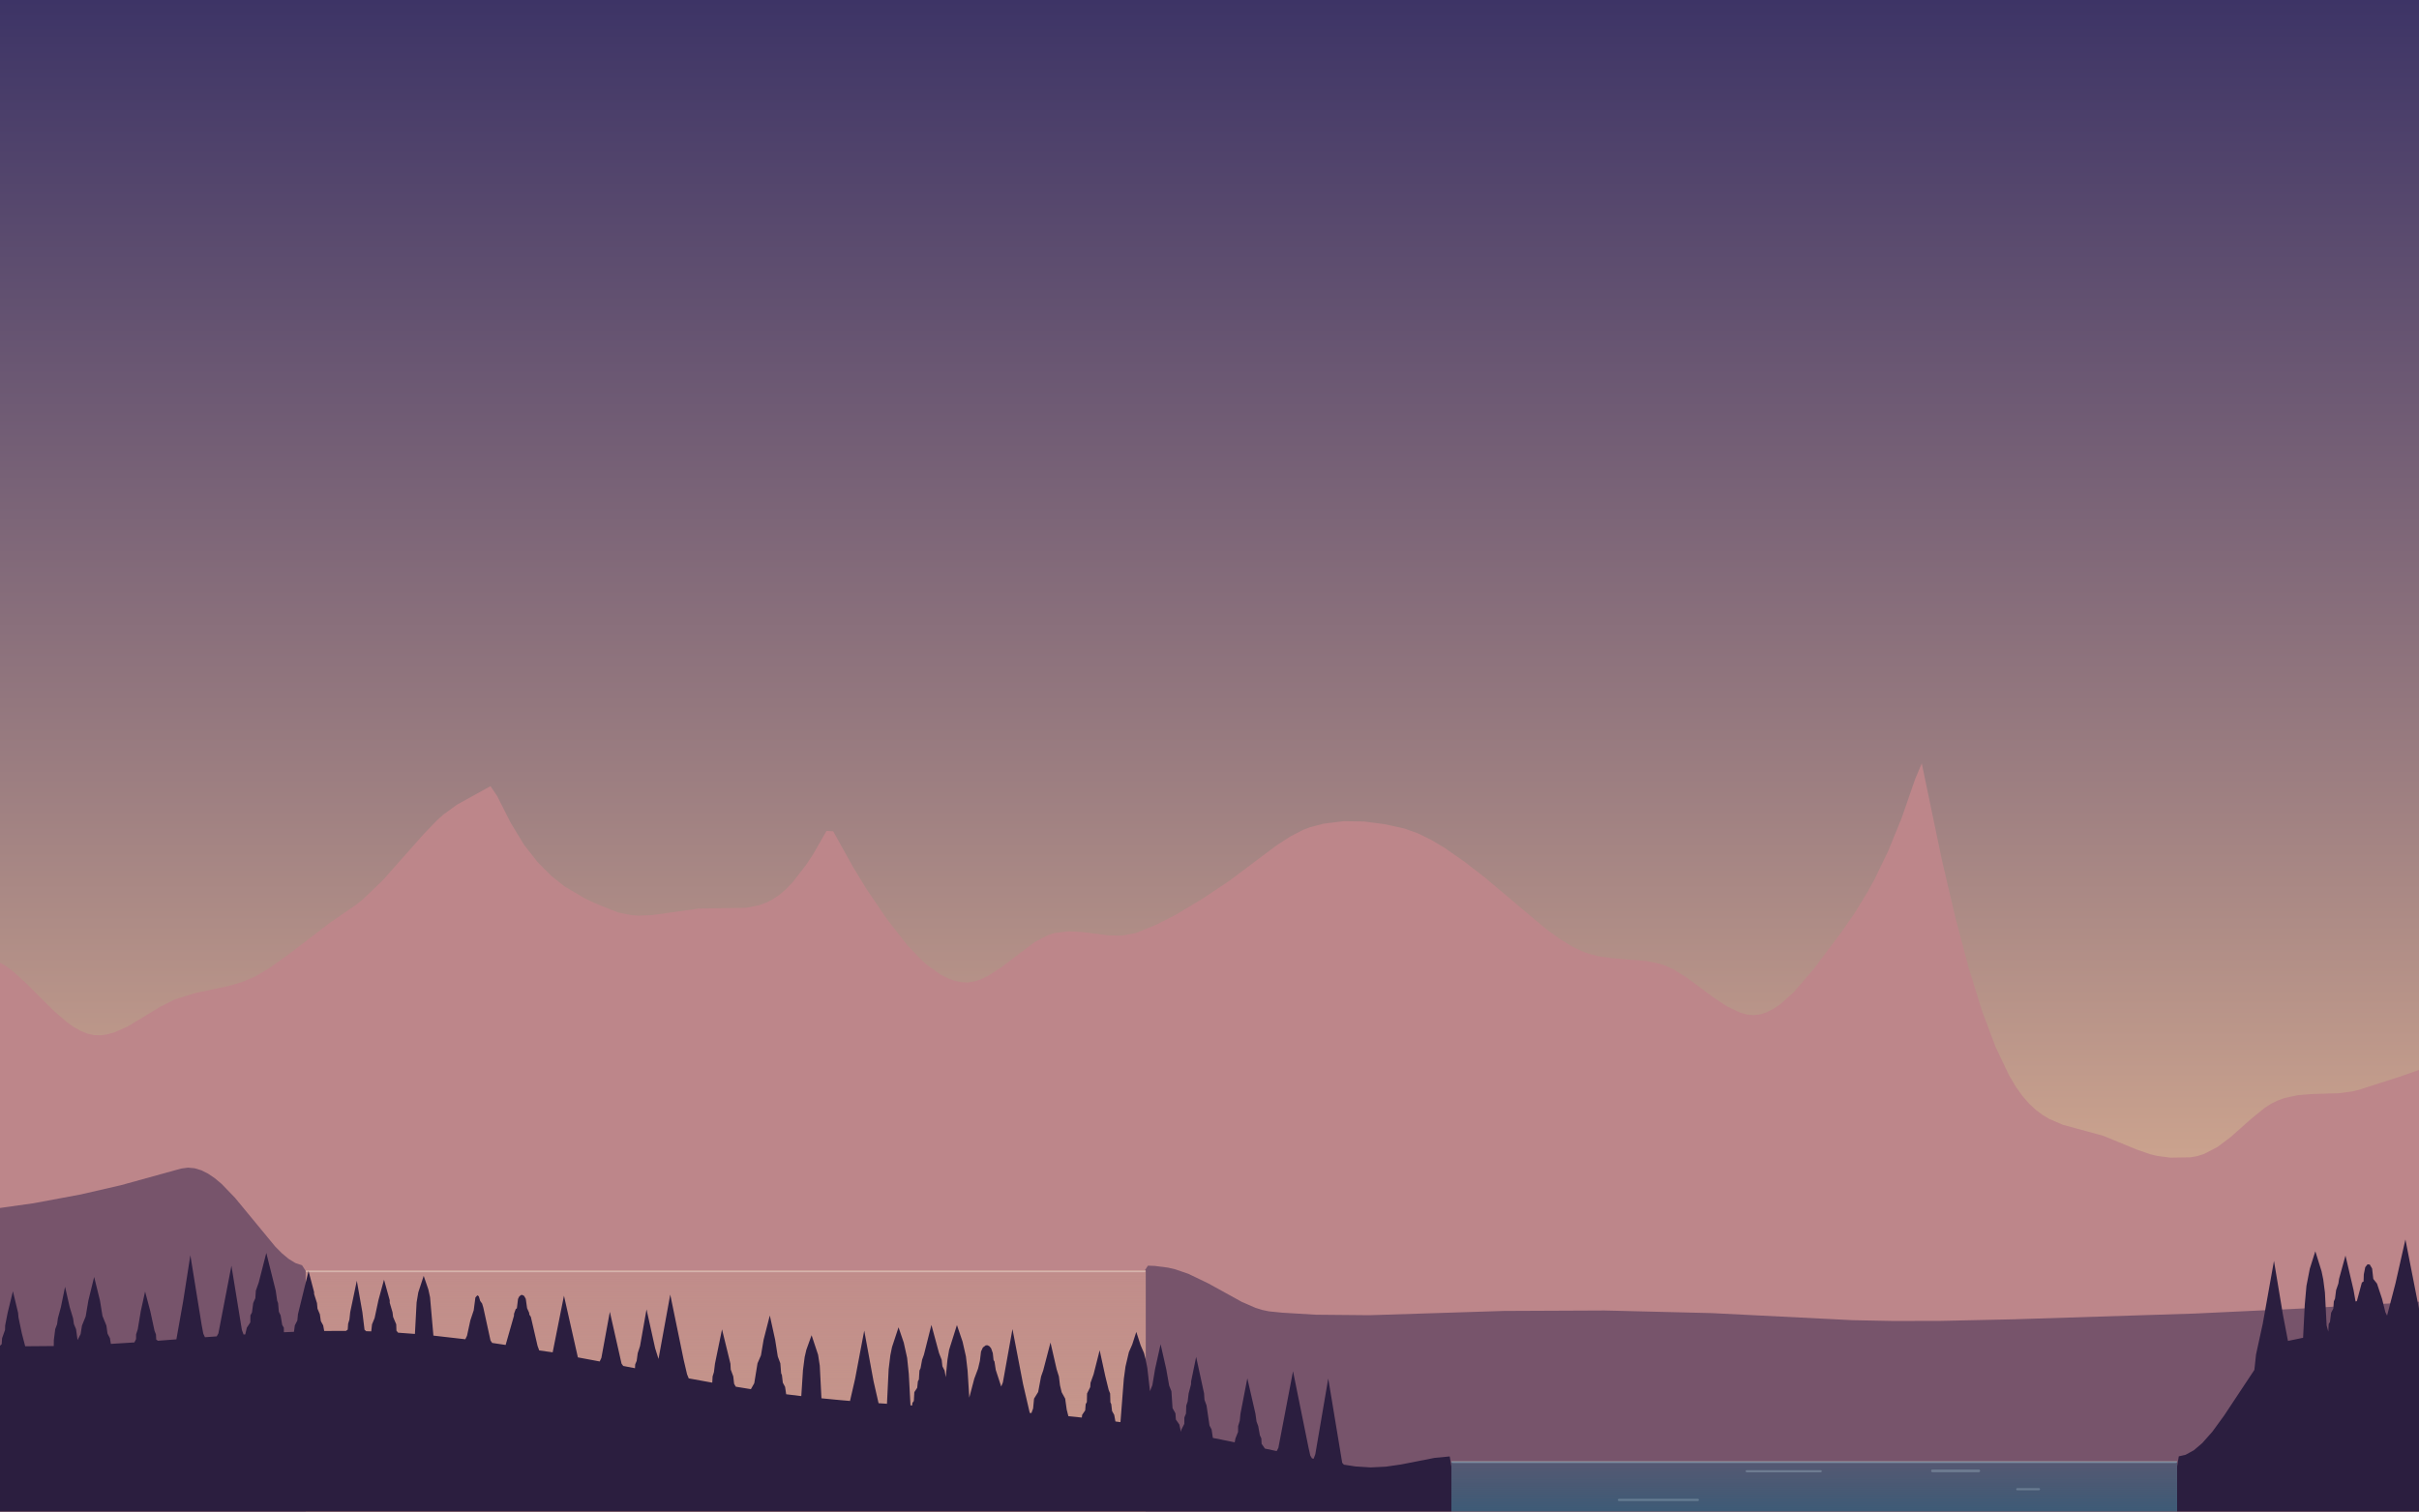
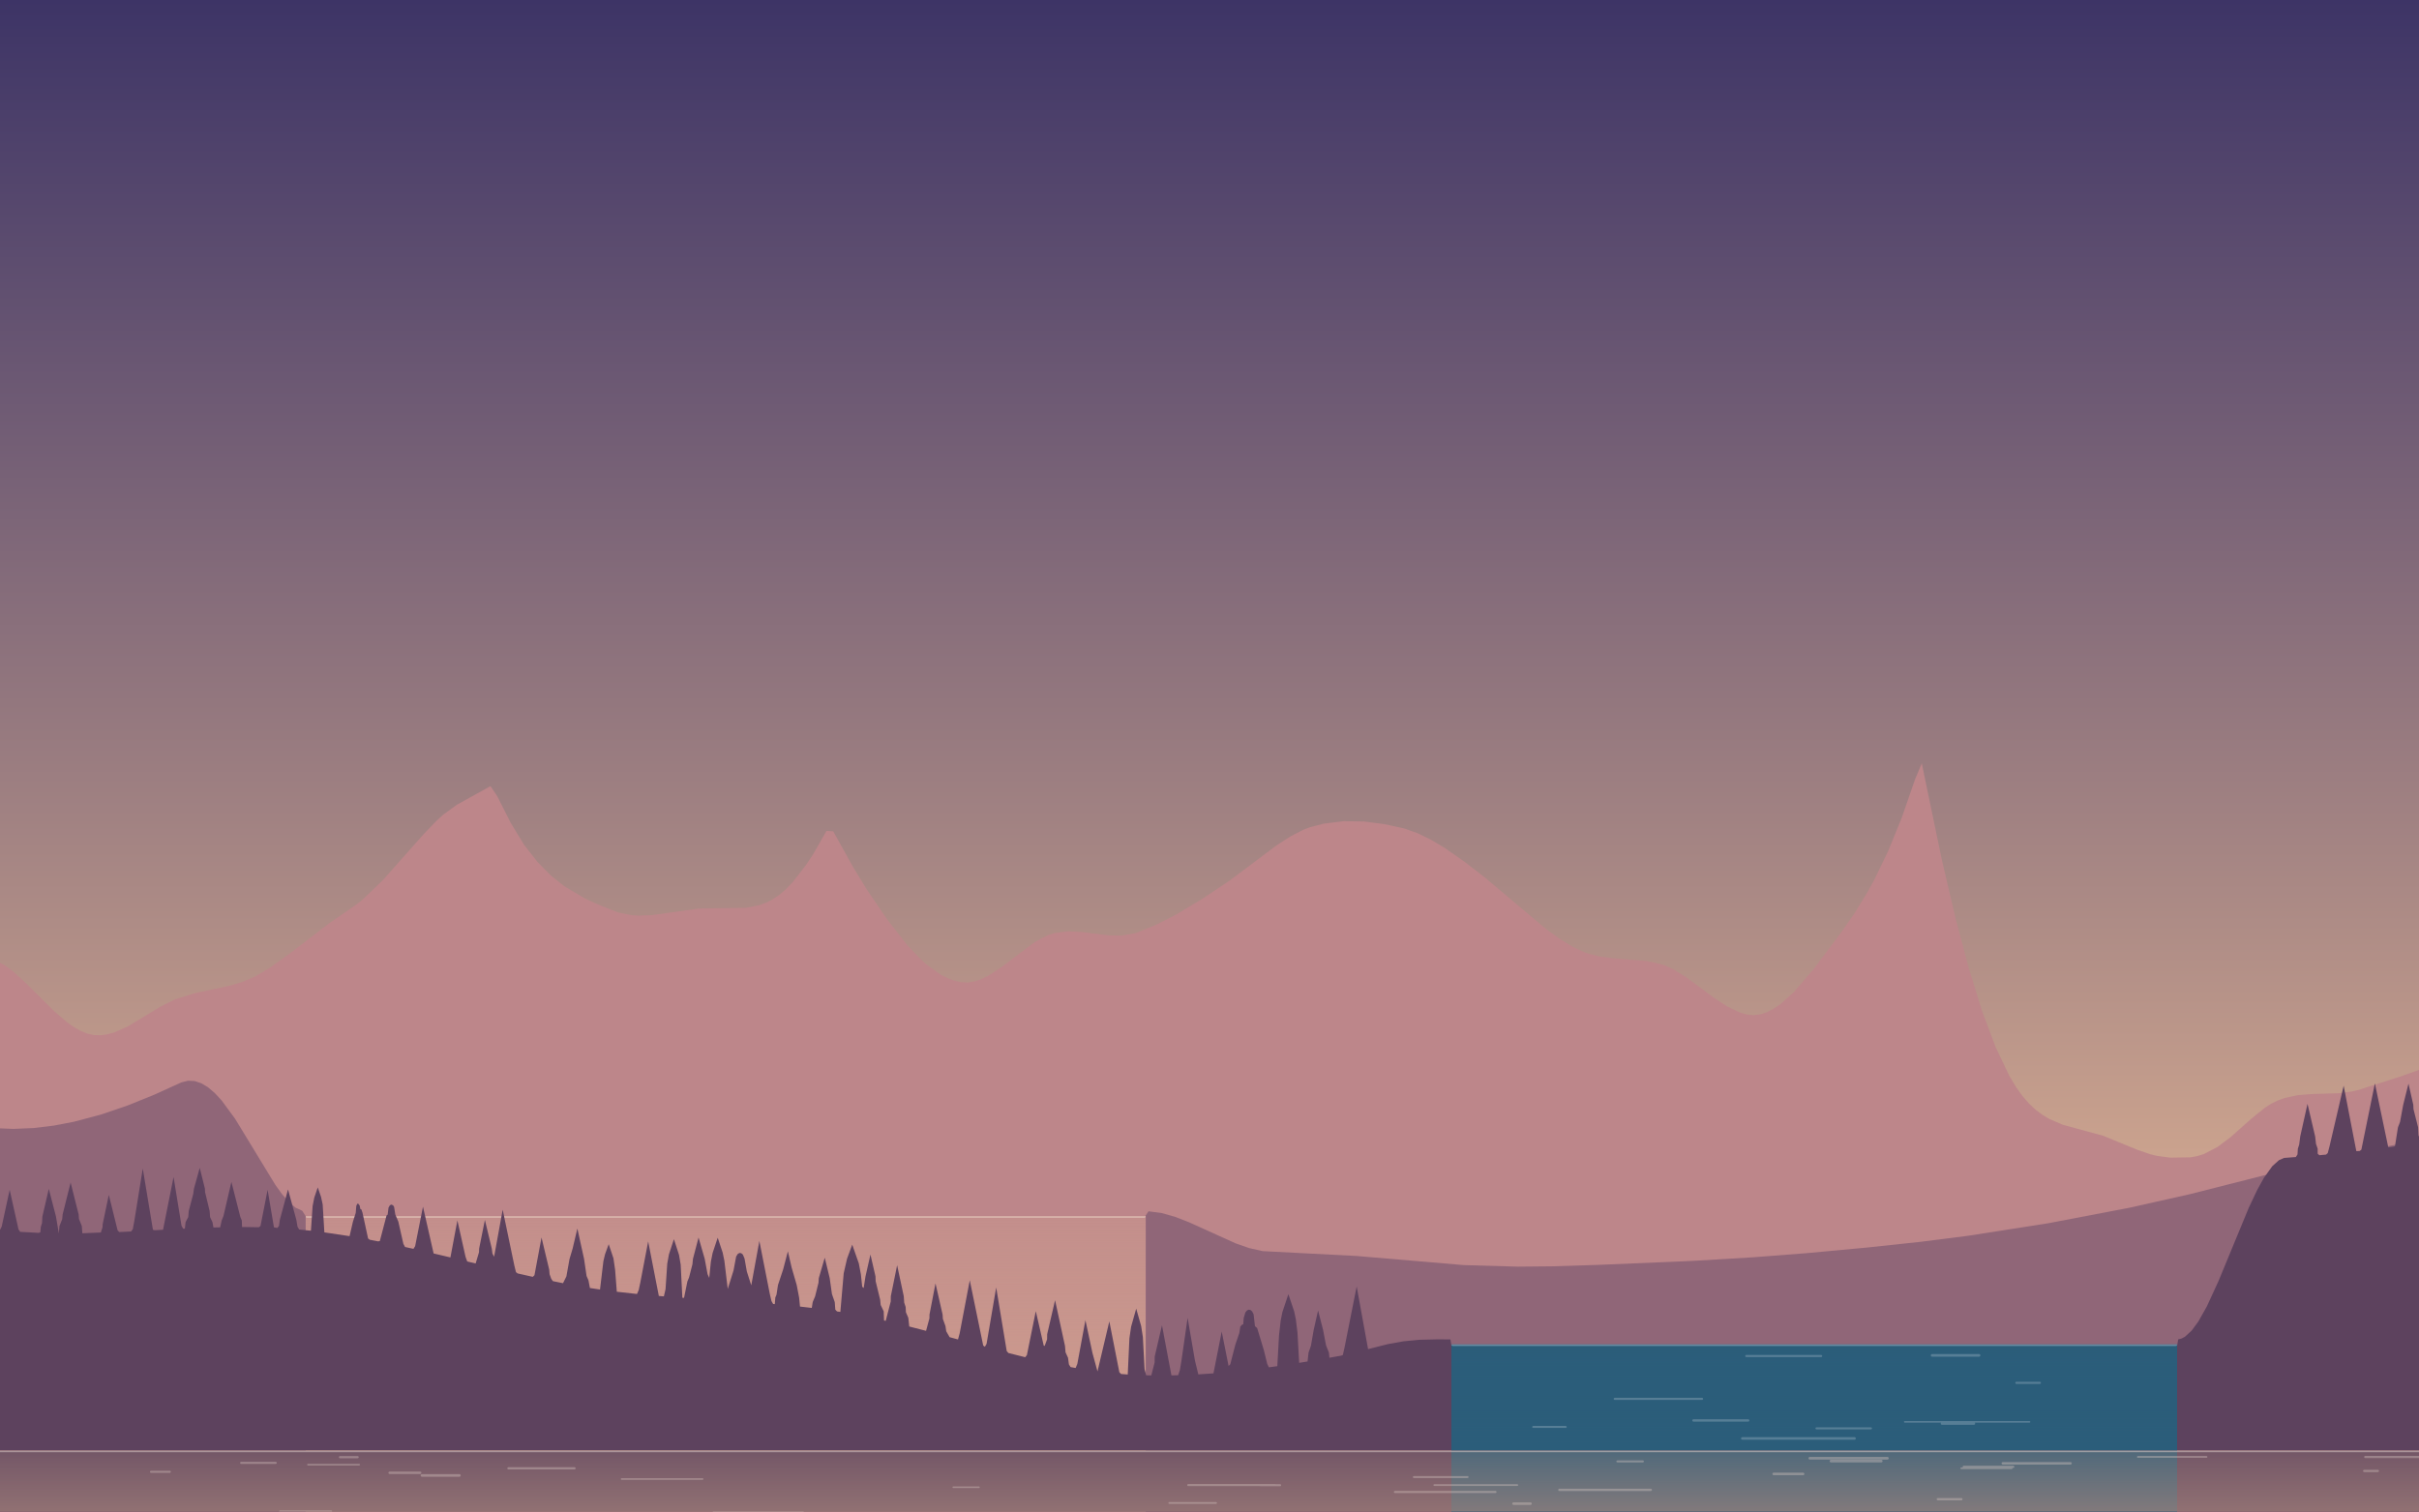
<svg xmlns="http://www.w3.org/2000/svg" width="1440" height="900" viewBox="0 0 1440 900">
  <defs>
    <linearGradient id="ridgescape-1y9b7eokhno" gradientUnits="userSpaceOnUse" x1="0" y1="0" x2="0" y2="900">
      <stop offset="0" stop-color="#3d3466" />
      <stop offset="1" stop-color="#f6c49a" />
    </linearGradient>
-     <clipPath id="ridgescape-clip-yhk9a4tpog">
-       <path d="M182 756.6H682V900H182Z" />
+     <clipPath id="ridgescape-clip-d9mr0f7y16">
+       <path d="M182 724.2H682V900H182Z" />
    </clipPath>
-     <linearGradient id="ridgescape-2ai11am4w2d" gradientUnits="userSpaceOnUse" x1="0" y1="756.6" x2="0" y2="842.64">
-       <stop offset="0" stop-color="#c89b8b" stop-opacity="0.3" />
-       <stop offset="1" stop-color="#c89b8b" stop-opacity="0.73" />
+     <linearGradient id="ridgescape-sjjcdlg2te" gradientUnits="userSpaceOnUse" x1="0" y1="724.2" x2="0" y2="829.68">
+       <stop offset="0" stop-color="#d1a28f" stop-opacity="0.3" />
+       <stop offset="1" stop-color="#d1a28f" stop-opacity="0.73" />
    </linearGradient>
-     <clipPath id="ridgescape-clip-1etkhwdfd5i">
-       <path d="M864 870.19H1296V900H864Z" />
+     <linearGradient id="ridgescape-rh7mbd33tp" gradientUnits="userSpaceOnUse" x1="0" y1="800.53" x2="0" y2="860.21">
+       <stop offset="0" stop-color="#2b5d7a" stop-opacity="0.6" />
+       <stop offset="1" stop-color="#2b5d7a" />
+     </linearGradient>
+     <clipPath id="ridgescape-clip-27r1k8cqo0h">
+       <path d="M864 800.53H1296V900H864Z" />
    </clipPath>
-     <linearGradient id="ridgescape-mxncah3o45" gradientUnits="userSpaceOnUse" x1="0" y1="870.19" x2="0" y2="910.19">
-       <stop offset="0" stop-color="#2b5d7a" stop-opacity="0.45" />
-       <stop offset="1" stop-color="#2b5d7a" stop-opacity="0.86" />
+     <clipPath id="ridgescape-clip-1p4y644j1he">
+       <path d="M-1 863.8H1441V900H-1Z" />
+     </clipPath>
+     <linearGradient id="ridgescape-1260jbx11zp" gradientUnits="userSpaceOnUse" x1="0" y1="863.8" x2="0" y2="903.8">
+       <stop offset="0" stop-color="#a8867c" stop-opacity="0.3" />
+       <stop offset="1" stop-color="#a8867c" stop-opacity="0.73" />
    </linearGradient>
  </defs>
  <path d="M0 0H1440V900H0Z" fill="url(#ridgescape-1y9b7eokhno)" />
  <path d="M-4 570.86L4 575.52L8 578.6L16 585.91L32 601.85L40 608.73L44 611.55L48 613.81L52 615.44L56 616.3L60 616.41L64 615.85L68 614.73L76 611.19L96 599.11L104 595.11L116 591.35L136 587.09L144 584.77L152 581.39L160 576.62L172 568.13L196 549.74L212 538.7L216 535.54L228 523.99L252 496.89L260 488.57L264 484.96L272 479.16L292 468.08L296 474.08L304 489.91L312 503.06L320 513.29L328 521.37L336 527.73L348 534.86L356 538.57L368 543.33L376 544.93L380 545.19L388 544.91L416 540.98L444 540.54L452 538.97L456 537.51L460 535.48L464 532.79L468 529.34L472 525.12L480 514.8L484 508.72L492 494.76L496 494.99L508 516.58L516 529.62L528 547.31L540 562.66L548 571.08L552 574.65L560 580.33L564 582.38L568 583.88L572 584.78L576 585L580 584.39L584 583.07L588 581.15L596 575.97L616 560.91L624 556.72L628 555.5L636 554.53L644 554.94L660 556.96L668 557.08L676 555.61L688 550.76L700 544.65L716 535.02L732 524.32L760 503.31L768 498.12L776 494.02L780 492.5L788 490.43L800 488.95L812 489.15L824 490.7L836 493.31L844 496.17L852 500.09L860 504.87L872 513.26L884 522.55L920 552.88L928 558.71L936 563.69L944 567.37L952 569.49L960 570.56L980 572.2L988 573.86L992 575.21L996 577.07L1004 582.01L1020 593.88L1028 599.18L1036 602.99L1040 604.08L1044 604.45L1048 603.94L1052 602.6L1056 600.53L1060 597.78L1068 590.57L1080 576.54L1096 555.25L1104 543.76L1112 530.68L1116 523.34L1124 506.75L1132 487.15L1140 464.06L1144 454.5L1156 512.12L1164 546.31L1172 576.47L1180 602.25L1188 623.52L1196 640.32L1200 647.08L1204 652.67L1208 657.24L1212 660.94L1216 663.91L1220 666.29L1228 669.73L1252 676.27L1272 684.49L1280 687.26L1284 688.24L1292 689.29L1304 689.1L1308 688.38L1312 687.12L1320 682.96L1328 676.94L1340 666.27L1348 659.75L1352 657.15L1356 655.21L1360 653.77L1368 652.07L1376 651.43L1392 650.94L1400 649.92L1404 648.96L1428 641.27L1444 635.66L1444 900L-4 900Z" fill="#bd868a" />
-   <path d="M-4 719.82L19.98 716.44L47.96 711.23L71.93 705.72L107.9 695.78L111.9 695.25L115.89 695.62L119.89 696.83L123.88 698.83L127.88 701.55L131.88 704.9L139.87 713.16L163.85 742.24L167.84 746.26L171.84 749.59L175.84 752.04L179.83 753.4L183.83 759.6L679.37 759.6L683.36 753.61L687.36 753.76L695.35 754.79L699.35 755.72L707.34 758.43L719.33 764.2L739.31 775.22L747.3 778.69L751.3 779.96L755.3 780.8L763.29 781.61L783.27 782.81L815.24 783.11L895.17 780.57L955.11 780.3L1019.05 781.86L1102.97 786.08L1126.95 786.55L1154.93 786.5L1198.88 785.55L1306.78 782.11L1370.72 779.1L1446.65 774.69L1446.65 900L-4 900Z" fill="#77546b" />
-   <path d="M182 756.6H682V900H182Z" fill="#c89b8b" />
-   <g clip-path="url(#ridgescape-clip-yhk9a4tpog)">
-     <path d="M0 0H1440V900H0Z" fill="url(#ridgescape-1y9b7eokhno)" transform="matrix(1 0 0 -1 0 1513.2)" />
+   <path d="M-4 671.69L8 672.18L19.99 671.66L31.99 670.22L43.98 667.92L59.97 663.68L75.97 658.23L91.96 651.76L107.95 644.49L111.95 643.49L115.95 643.7L119.95 645.06L123.95 647.49L127.94 650.92L131.94 655.25L139.94 666.14L163.93 705.54L167.93 711.07L171.92 715.68L175.92 719.07L179.92 720.94L183.92 727.2L679.7 727.2L683.7 721.24L691.69 722.32L699.69 724.61L707.69 727.72L735.68 740.38L743.67 743.16L751.67 744.95L807.64 747.85L871.62 753.29L903.6 754.2L923.59 754.01L951.58 753.14L1007.56 750.77L1043.54 748.63L1075.53 746.16L1111.51 742.81L1143.5 739.39L1171.48 735.83L1219.46 728.32L1267.44 719.16L1303.43 711.09L1375.39 692.81L1403.38 686.15L1427.37 681.31L1447.36 678.93L1447.36 900L-4 900Z" fill="#906678" />
+   <path d="M182 724.2H682V900H182Z" fill="#d1a28f" />
+   <g clip-path="url(#ridgescape-clip-d9mr0f7y16)">
+     <path d="M0 0H1440V900H0Z" fill="url(#ridgescape-1y9b7eokhno)" transform="matrix(1 0 0 -1 0 1448.4)" />
  </g>
-   <g clip-path="url(#ridgescape-clip-yhk9a4tpog)">
-     <path d="M-4 570.86L4 575.52L8 578.6L16 585.91L32 601.85L40 608.73L44 611.55L48 613.81L52 615.44L56 616.3L60 616.41L64 615.85L68 614.73L76 611.19L96 599.11L104 595.11L116 591.35L136 587.09L144 584.77L152 581.39L160 576.62L172 568.13L196 549.74L212 538.7L216 535.54L228 523.99L252 496.89L260 488.57L264 484.96L272 479.16L292 468.08L296 474.08L304 489.91L312 503.06L320 513.29L328 521.37L336 527.73L348 534.86L356 538.57L368 543.33L376 544.93L380 545.19L388 544.91L416 540.98L444 540.54L452 538.97L456 537.51L460 535.48L464 532.79L468 529.34L472 525.12L480 514.8L484 508.72L492 494.76L496 494.99L508 516.58L516 529.62L528 547.31L540 562.66L548 571.08L552 574.65L560 580.33L564 582.38L568 583.88L572 584.78L576 585L580 584.39L584 583.07L588 581.15L596 575.97L616 560.91L624 556.72L628 555.5L636 554.53L644 554.94L660 556.96L668 557.08L676 555.61L688 550.76L700 544.65L716 535.02L732 524.32L760 503.31L768 498.12L776 494.02L780 492.5L788 490.43L800 488.95L812 489.15L824 490.7L836 493.31L844 496.17L852 500.09L860 504.87L872 513.26L884 522.55L920 552.88L928 558.71L936 563.69L944 567.37L952 569.49L960 570.56L980 572.2L988 573.86L992 575.21L996 577.07L1004 582.01L1020 593.88L1028 599.18L1036 602.99L1040 604.08L1044 604.45L1048 603.94L1052 602.6L1056 600.53L1060 597.78L1068 590.57L1080 576.54L1096 555.25L1104 543.76L1112 530.68L1116 523.34L1124 506.75L1132 487.15L1140 464.06L1144 454.5L1156 512.12L1164 546.31L1172 576.47L1180 602.25L1188 623.52L1196 640.32L1200 647.08L1204 652.67L1208 657.24L1212 660.94L1216 663.91L1220 666.29L1228 669.73L1252 676.27L1272 684.49L1280 687.26L1284 688.24L1292 689.29L1304 689.1L1308 688.38L1312 687.12L1320 682.96L1328 676.94L1340 666.27L1348 659.75L1352 657.15L1356 655.21L1360 653.77L1368 652.07L1376 651.43L1392 650.94L1400 649.92L1404 648.96L1428 641.27L1444 635.66L1444 900L-4 900Z" fill="#bd868a" transform="matrix(1 0 0 -1 0 1513.2)" />
+   <g clip-path="url(#ridgescape-clip-d9mr0f7y16)">
+     <path d="M-4 570.86L4 575.52L8 578.6L16 585.91L32 601.85L40 608.73L44 611.55L48 613.81L52 615.44L56 616.3L60 616.41L64 615.85L68 614.73L76 611.19L96 599.11L104 595.11L116 591.35L136 587.09L144 584.77L152 581.39L160 576.62L172 568.13L196 549.74L212 538.7L216 535.54L228 523.99L252 496.89L260 488.57L264 484.96L272 479.16L292 468.08L296 474.08L304 489.91L312 503.06L320 513.29L328 521.37L336 527.73L348 534.86L356 538.57L368 543.33L376 544.93L380 545.19L388 544.91L416 540.98L444 540.54L452 538.97L456 537.51L460 535.48L464 532.79L468 529.34L472 525.12L480 514.8L484 508.72L492 494.76L496 494.99L508 516.58L516 529.62L528 547.31L540 562.66L548 571.08L552 574.65L560 580.33L564 582.38L568 583.88L572 584.78L576 585L580 584.39L584 583.07L588 581.15L596 575.97L616 560.91L624 556.72L628 555.5L636 554.53L644 554.94L660 556.96L668 557.08L676 555.61L688 550.76L700 544.65L716 535.02L732 524.32L760 503.31L768 498.12L776 494.02L780 492.5L788 490.43L800 488.95L812 489.15L824 490.7L836 493.31L844 496.17L852 500.09L860 504.87L872 513.26L884 522.55L920 552.88L928 558.71L936 563.69L944 567.37L952 569.49L960 570.56L980 572.2L988 573.86L992 575.21L996 577.07L1004 582.01L1020 593.88L1028 599.18L1036 602.99L1040 604.08L1044 604.45L1048 603.94L1052 602.6L1056 600.53L1060 597.78L1068 590.57L1080 576.54L1096 555.25L1104 543.76L1112 530.68L1116 523.34L1124 506.75L1132 487.15L1140 464.06L1144 454.5L1156 512.12L1164 546.31L1172 576.47L1180 602.25L1188 623.52L1196 640.32L1200 647.08L1204 652.67L1208 657.24L1212 660.94L1216 663.91L1220 666.29L1228 669.73L1252 676.27L1272 684.49L1280 687.26L1284 688.24L1292 689.29L1304 689.1L1308 688.38L1312 687.12L1320 682.96L1328 676.94L1340 666.27L1348 659.75L1352 657.15L1356 655.21L1360 653.77L1368 652.07L1376 651.43L1392 650.94L1400 649.92L1404 648.96L1428 641.27L1444 635.66L1444 900L-4 900Z" fill="#bd868a" transform="matrix(1 0 0 -1 0 1448.4)" />
  </g>
-   <path d="M182 756.6H682V900H182Z" fill="url(#ridgescape-2ai11am4w2d)" />
-   <g clip-path="url(#ridgescape-clip-yhk9a4tpog)">
-     <path d="M182.75 756H681.25A0.75 0.75 0 0 1 681.25 757.5H182.75A0.75 0.75 0 0 1 182.75 756Z" fill="#e7d1ca" opacity="0.55" />
+   <path d="M182 724.2H682V900H182Z" fill="url(#ridgescape-sjjcdlg2te)" />
+   <g clip-path="url(#ridgescape-clip-d9mr0f7y16)">
+     <path d="M182.75 723.6H681.25A0.75 0.75 0 0 1 681.25 725.1H182.75A0.75 0.75 0 0 1 182.75 723.6Z" fill="#ebd5cc" opacity="0.55" />
  </g>
-   <path d="M-4 801.11L0 801.28L1 800.35L1.25 796.78L3 791.87L3.07 789.24L4.54 781.71L7.69 768.86L10.77 781.71L11 784.4L13 793.93L15 801.61L32 801.47L32.05 797.91L32.87 791.41L34 788.41L34.46 784.91L36.23 778.41L38.73 766.19L41.52 778.41L43.5 784.91L44 788.39L45.27 791.41L46.18 797.91L48 794.31L48.8 789.28L51 783.85L52.61 774.36L56.05 760.33L59.51 774.36L61 783.54L63.34 789.28L64 794.04L65.42 796.74L66 800.19L80 799.32L81 797.31L81.01 794.56L82 791.5L83.79 780.77L86.37 769.01L89.48 780.77L92 792.41L92.84 794.56L93 797.59L94 798.33L105 797.48L109 775.01L113.32 747.42L120 788.63L121 794.02L122 796.23L129 795.72L130 793.95L137.76 753.66L144 791.93L145 794.6L146 794.54L146.92 790.56L149 787.4L149.07 783.21L150 781.47L150.73 775.86L152 772.99L152.3 768.5L154 763.69L158.53 746.03L164.14 768.5L165 774.49L165.54 775.86L166 781.05L167.04 783.21L168 788.92L168.97 790.56L169 793.25L175 793L175.51 789.18L177 786.27L177.37 782.54L183.67 756.81L186.96 769.28L187 770.54L188.7 775.91L189 779.22L190.41 782.54L191 786.64L192.39 789.18L193 792.5L206 792.44L207 791.67L207.24 788.18L208 785.75L208.48 781.27L212.41 762.59L215.71 781.27L217 791.78L218 792.64L221 792.73L221.46 788.55L223 784.82L225.27 774.19L228.6 761.96L231.99 774.19L232 775.69L233.67 781.37L234 784.11L235.87 788.55L236 792.33L237 793.52L247 794.26L248 775.49L249 769.53L252.22 759.68L255 767.82L256 772.41L258 795.26L277 797.43L278 795.36L280 786.17L282 780.19L283 772.57L284.18 771.26L285.02 771.86L285.85 774.62L287 776.19L287.72 778.61L292 798.19L293 799.62L301 800.82L305.96 783.43L306 782.24L307 779.46L307.69 779L308.37 773.45L309 772.11L310 771.17L310.82 771.01L312 771.62L313 773.39L313.76 778.92L315 781.67L315.11 782.75L316 784.08L320 801.39L321 804.1L329 805.21L335.72 771.49L344 808.22L357 810.65L358 808.51L363.03 781.09L370 811.95L371 813.33L378 814.67L378.12 812.42L379 810.31L379.63 805.7L381 801.49L384.87 779.64L390 802.77L392 809.17L398.99 770.83L407 809.75L409 818.31L410 820.73L424 823.27L424.2 819.55L425 816.97L425.61 811.99L429.81 791.54L434.82 811.99L435 815.46L436.51 819.55L437 823.92L438 825.68L447 827.15L449 823.61L450.94 811.75L453 807.01L454.56 797.72L458.26 783.28L461.43 797.72L463 807.67L464.52 811.75L465 817.67L465.47 818.77L466 823.29L467.35 825.79L468 830.18L477 831.28L478 815.81L479 808.06L480 803.74L483.13 795.02L487 806.68L488 813.13L489 832.59L500 833.65L506 834.17L509 821.13L514.47 792.28L520 822.35L523 835.51L528 835.86L529 815.3L530 807.06L531 802.11L534.89 790.31L538 799.46L540 808.49L541 818.07L542 836.79L543 836.85L543.13 835.35L544 834.17L544.29 828.93L546 826.34L546.4 822.5L547 821.36L547.34 816.08L548 814.65L548.91 809.66L550 806.63L554.46 788.89L559 805.69L560.57 809.66L561 813.52L562.3 816.08L563 820.05L564 809.65L565 803.7L569.65 788.97L573 798.84L575 807.61L576 816.14L577 832.21L580 820.84L582.22 814.93L583.32 810.29L584 804.73L585.1 802.33L586.84 801.04L587.94 801.04L589 801.6L590 802.83L591 805.68L591.45 809.83L592 810.68L592.77 815.7L596 825.6L597 823.13L602.71 791.37L609 824.06L613 841.3L614 841.37L615 838.64L615.56 832.79L618 828.84L619.75 819.58L621 816.04L625.35 799.38L629 815.29L630.35 819.58L631 824.84L632 829L634.09 832.79L635 839.32L636 843.25L644 844.05L644.19 842.44L646 839.8L646.29 836.09L647 834.79L647.11 829.74L649 825.91L649.17 823.39L651 818.29L654.62 803.99L658 819.54L660 827.66L660.85 829.74L661 834.92L661.53 836.09L662 840.2L663.27 842.44L664 846.38L667 846.78L669 821.01L670 813.65L672 805.13L674 800.56L676.42 793.06L679 801L681 805.63L682 809.38L683 814.62L684.56 828.35L686 824.75L687.6 815.15L690.89 800.42L694.24 815.15L696 825.08L697.33 828.35L698 838.45L699.73 841.55L700 845.27L702.03 848.14L703 852.54L703.32 851.11L705 847.83L705.05 843.98L706 841.68L706.18 836.86L707 834.47L707.57 829.73L709 824.29L709.04 822.6L712.06 807.94L716.78 829.73L717 833.42L718.24 836.86L720 848.8L721.24 851.11L722 856.17L735 858.8L735.46 856.45L737 852.61L737.04 849.12L738 846.03L738.43 841.79L742.52 820.68L747.35 841.79L748 846.42L749 849.13L750 854.64L750.86 856.45L751 859.65L753 862.54L760 864.01L761 862.09L769.72 816.47L779 862.2L780 866.66L781 868.36L782 868.56L783 865.82L790.69 820.81L799 870.99L800 872.11L807 873.18L816 873.74L825 873.29L834 871.99L854 868.06L863 867.2L864 873.19L1296 873.19L1297 867.15L1301 866.24L1306 863.51L1311 859.24L1317 852.46L1324 842.84L1342 815.68L1343 806.45L1347 788.1L1353.67 750.78L1359 782.79L1362 798.42L1371 796.55L1372 776.88L1373 765.67L1375 755.41L1378.28 745.04L1382 756.98L1383 761.83L1384 769.57L1385 789.16L1386 792.86L1386.23 788.38L1387 787.13L1387.69 781.64L1389 779.17L1389.3 774.91L1390 773.27L1390.65 768.18L1392 764.27L1392.42 761.45L1396.23 747.6L1401.05 768.18L1402.23 774.91L1403 774.76L1406 763.63L1407 763.04L1407.14 758.82L1408 754.53L1409.37 752.81L1410.7 752.96L1412.09 755.32L1412.79 761.51L1415 764.3L1418 773.33L1420 781.35L1421 783.33L1426 764.14L1431.91 738.03L1440 779.28L1441 782.59L1444 782.05L1444 900L-4 900Z" fill="#2b1e3f" />
-   <path d="M864 870.19H1296V900H864Z" fill="#2b5d7a" />
-   <g clip-path="url(#ridgescape-clip-1etkhwdfd5i)">
-     <path d="M0 0H1440V900H0Z" fill="url(#ridgescape-1y9b7eokhno)" transform="matrix(1 0 0 -1 0 1740.38)" />
+   <path d="M-4 731.84L0 732.34L1 730.37L5.76 708.45L11.01 732L12.01 733.47L23.01 734.09L24.01 733.77L24.3 730.47L25.01 728.27L25.22 724.37L29.05 707.9L33.32 724.37L35.02 734.39L35.41 730.03L37.02 725.96L37.3 723.03L42.04 704.12L46.8 723.03L47.02 725.8L48.7 730.03L49.02 734.33L60.03 733.86L61.03 730.78L61.12 728.9L64.77 711.46L70.03 732.65L71.03 733.59L78.04 733.25L79.04 731.9L80.04 726.53L84.99 695.79L91.04 732.24L92.05 732.51L97.05 732.24L103.32 700.83L108.05 729.83L109.05 731.62L110.05 731.55L110.48 727.66L112.06 724.68L112.36 721.04L115.06 710.79L115.45 707.81L118.9 695.37L122 707.81L122.06 709.75L124.78 721.04L125.06 724.7L126.47 727.66L127.06 730.89L131.06 730.78L131.95 726.77L133.07 723.89L137.75 703.74L143.07 724.63L143.96 726.77L144.07 730.58L154.08 730.74L155.08 729.96L159.31 708.45L163.08 730.78L165.08 731.15L166.08 729.95L166.57 726.37L171.45 708.23L176.42 726.37L177.09 730.38L178.09 732.09L185.09 732.81L186.09 718.16L187.09 713.08L189.16 707.02L191.09 712.61L192.09 717.16L193.09 733.79L208.1 736.04L210.1 727.39L211.76 722.21L212.1 718.04L212.61 716.89L213.14 716.59L214.11 717.81L214.5 719.88L215.11 720.11L215.79 722.1L219.11 737.41L220.11 738.18L225.11 739.15L226.11 738.96L230.11 723.72L230.77 723.22L231.28 719.06L232.11 717.62L233.12 717.23L234.12 717.82L234.6 718.63L235.32 723.17L237.12 727.39L240.12 740.62L241.12 742.49L246.12 743.6L247.12 742.03L251.79 718.48L258.13 746.35L268.13 748.71L272.28 726.67L277.14 748.37L278.14 751.11L283.14 752.32L285.14 745.64L285.23 743.41L288.65 726.39L292.75 743.41L293.14 746.4L294.14 748.3L299.24 720.27L306.15 753.4L307.15 757.46L308.15 758.24L317.16 760.27L318.16 759.29L322.36 736.84L326.93 755.96L327.16 758.7L328.16 761.47L329.16 762.84L335.16 764.05L337.17 759.99L339.02 749.68L340.9 743.36L343.7 731.49L347.7 749.68L349.17 759.74L350.29 762.31L351.17 766.92L357.18 767.82L359.18 751.01L360.18 746.8L362.35 740.82L365.18 749.23L366.18 756.17L367.18 769.14L379.19 770.47L380.19 768.21L381.19 763.55L385.85 739.16L392.19 771.65L395.19 771.89L396.19 767.62L397.2 752.47L398.2 746.9L401.17 737.83L404.2 747.14L405.2 752.93L406.2 772.71L407.2 772.78L409.19 763.02L410.2 760.57L412.2 752.75L412.52 749.53L415.84 736.85L419.5 749.53L421.21 758.69L422.21 760.9L423.17 751.28L424.21 746.06L427.24 736.97L430.21 745.88L431.21 750.7L433.21 767.46L436.66 756.49L438.22 748.19L439.22 746.59L440.22 746.05L441.22 746.17L442.22 746.99L443.22 749.4L444.58 757.07L447.22 765.33L452.04 738.89L458.23 770.32L459.23 774.65L460.23 776.43L461.23 776.52L461.53 772.58L462.23 770.93L463.12 765.14L466.23 755.75L469.02 745.05L471.23 754.67L474.27 765.14L475.69 772.58L476.23 777.97L483.24 778.78L483.79 775.31L485.24 771.85L487.24 763.77L487.42 761.03L490.97 748.86L493.91 761.03L495.24 770.49L496.92 775.31L497.24 779.79L498.25 780.85L500.25 781.16L502.25 758.13L504.25 749.43L507.32 741.09L511.25 752.29L512.49 758.85L513.25 766.14L514.14 766.95L515.21 760.02L518.17 746.99L521.17 760.02L521.26 762.85L523.94 773.87L524.26 777.01L526.06 780.8L526.26 786.25L527.26 786.47L530.26 774.89L530.29 771.82L534.05 753.34L538 771.82L538.26 775.62L539.13 778.24L539.27 781.33L540.7 784.65L541.27 789.84L551.27 792.42L553.27 785L553.31 782.74L556.89 764.16L561.12 782.74L561.28 785.31L562.83 789.61L563.28 792.66L565.28 796.18L570.28 797.55L571.28 793.9L577.29 762.29L585.29 801.17L586.29 801.91L587.29 800.15L593.02 766.59L599.29 804.46L600.3 805.62L610.3 808.13L611.3 806.84L616.6 780.7L621.31 801.2L621.86 801.42L623.31 797.5L623.37 794.4L628.07 774.19L633.98 801.42L634.31 805.23L635.78 808.44L636.31 812.4L637.31 814L640.31 814.54L641.32 812.1L646.14 786.06L650.32 805.57L653.32 816.57L660.37 786.77L666.33 817.05L667.33 818.11L671.33 818.41L672.33 796.84L673.33 790L676.37 779.19L679.33 789.63L680.33 796.13L681.34 815.14L682.34 818.89L685.34 818.95L687.34 811.26L687.38 807.77L691.71 789.1L697.34 818.94L701.34 818.85L702.35 815.83L703.35 809.84L706.97 784.69L711.35 810.2L713.35 818.34L722.36 817.74L727.27 792.85L731.36 813.32L732.36 812.34L735.36 800.71L737.76 793.7L738.36 789.88L739.36 788.76L740.08 788.55L740.36 784.78L741.36 781.45L742.37 780.23L743.39 779.81L744.37 779.99L745.37 780.84L746.27 782.63L747.05 789.65L748.37 790.76L752.37 804L754.37 812.13L755.37 814.15L760.37 813.45L761.37 795.28L762.38 786.32L763.38 781.31L766.95 770.59L770.38 780.76L771.38 785.44L772.38 793.5L773.38 811.47L778.38 810.66L778.96 805.37L780.38 801.31L782.03 791.83L784.64 780.29L787.6 791.83L789.39 801.11L791.08 805.37L791.39 808.44L798.39 807.19L799.39 806.79L800.39 802.32L807.61 765.98L814.4 803.3L826.41 800.28L835.41 798.66L844.42 797.76L855.42 797.49L863.42 797.53L864.43 803.53L1295.64 803.53L1296.64 797.5L1298.64 797.01L1300.64 795.96L1304.64 792.32L1308.64 786.87L1313.65 778L1320.65 762.78L1338.66 719.16L1343.66 708.58L1347.66 701.35L1352.67 694.37L1356.67 690.78L1359.67 689.46L1366.67 688.94L1367.67 687.4L1367.88 683.93L1368.67 681.55L1369.29 676.72L1373.63 657.24L1378.19 676.72L1378.68 681.09L1379.67 683.93L1379.68 686.93L1380.68 687.85L1384.68 687.48L1385.68 686.56L1386.68 682.78L1395.15 646.46L1402.69 685.42L1404.69 685.33L1405.69 684.53L1413.74 645.08L1421.7 683.13L1424.7 682.78L1425.7 682.5L1427.47 671.26L1428.7 668.09L1430.6 657.84L1433.74 645.23L1436.61 657.84L1436.71 660.36L1439.47 671.26L1439.71 676.03L1440.52 677.96L1440.71 680.54L1444.71 679.97L1444.71 900L-4 900Z" fill="#5d425e" />
+   <path d="M864 800.53H1296V900H864Z" fill="#2b5d7a" />
+   <path d="M864 800.53H1296V900H864Z" fill="url(#ridgescape-rh7mbd33tp)" />
+   <g clip-path="url(#ridgescape-clip-27r1k8cqo0h)">
+     <path d="M864.75 799.93H1295.25A0.75 0.75 0 0 1 1295.25 801.43H864.75A0.75 0.75 0 0 1 864.75 799.93Z" fill="#9db3c2" opacity="0.55" />
  </g>
-   <g clip-path="url(#ridgescape-clip-1etkhwdfd5i)">
-     <path d="M-4 570.86L4 575.52L8 578.6L16 585.91L32 601.85L40 608.73L44 611.55L48 613.81L52 615.44L56 616.3L60 616.41L64 615.85L68 614.73L76 611.19L96 599.11L104 595.11L116 591.35L136 587.09L144 584.77L152 581.39L160 576.62L172 568.13L196 549.74L212 538.7L216 535.54L228 523.99L252 496.89L260 488.57L264 484.96L272 479.16L292 468.08L296 474.08L304 489.91L312 503.06L320 513.29L328 521.37L336 527.73L348 534.86L356 538.57L368 543.33L376 544.93L380 545.19L388 544.91L416 540.98L444 540.54L452 538.97L456 537.51L460 535.48L464 532.79L468 529.34L472 525.12L480 514.8L484 508.72L492 494.76L496 494.99L508 516.58L516 529.62L528 547.31L540 562.66L548 571.08L552 574.65L560 580.33L564 582.38L568 583.88L572 584.78L576 585L580 584.39L584 583.07L588 581.15L596 575.97L616 560.91L624 556.72L628 555.5L636 554.53L644 554.94L660 556.96L668 557.08L676 555.61L688 550.76L700 544.65L716 535.02L732 524.32L760 503.31L768 498.12L776 494.02L780 492.5L788 490.43L800 488.95L812 489.15L824 490.7L836 493.31L844 496.17L852 500.09L860 504.87L872 513.26L884 522.55L920 552.88L928 558.71L936 563.69L944 567.37L952 569.49L960 570.56L980 572.2L988 573.86L992 575.21L996 577.07L1004 582.01L1020 593.88L1028 599.18L1036 602.99L1040 604.08L1044 604.45L1048 603.94L1052 602.6L1056 600.53L1060 597.78L1068 590.57L1080 576.54L1096 555.25L1104 543.76L1112 530.68L1116 523.34L1124 506.75L1132 487.15L1140 464.06L1144 454.5L1156 512.12L1164 546.31L1172 576.47L1180 602.25L1188 623.52L1196 640.32L1200 647.08L1204 652.67L1208 657.24L1212 660.94L1216 663.91L1220 666.29L1228 669.73L1252 676.27L1272 684.49L1280 687.26L1284 688.24L1292 689.29L1304 689.1L1308 688.38L1312 687.12L1320 682.96L1328 676.94L1340 666.27L1348 659.75L1352 657.15L1356 655.21L1360 653.77L1368 652.07L1376 651.43L1392 650.94L1400 649.92L1404 648.96L1428 641.27L1444 635.66L1444 900L-4 900Z" fill="#bd868a" transform="matrix(1 0 0 -1 0 1740.38)" />
+   <g clip-path="url(#ridgescape-clip-27r1k8cqo0h)">
+     <path d="M912.7 849.03H932.05A0.6 0.6 0 0 1 932.05 850.23H912.7A0.6 0.6 0 0 1 912.7 849.03ZM961.25 832.28H1013.19A0.64 0.64 0 0 1 1013.19 833.56H961.25A0.64 0.64 0 0 1 961.25 832.28ZM1156.03 846.89H1175.05A0.74 0.74 0 0 1 1175.05 848.37H1156.03A0.74 0.74 0 0 1 1156.03 846.89ZM1150.16 806.24H1178.12A0.79 0.79 0 0 1 1178.12 807.82H1150.16A0.79 0.79 0 0 1 1150.16 806.24ZM1133.86 846.14H1208.17A0.48 0.48 0 0 1 1208.17 847.1H1133.86A0.48 0.48 0 0 1 1133.86 846.14ZM1200.26 822.74H1214.36A0.65 0.65 0 0 1 1214.36 824.03H1200.26A0.65 0.65 0 0 1 1200.26 822.74ZM1008.12 845.06H1040.64A0.72 0.72 0 0 1 1040.64 846.5H1008.12A0.72 0.72 0 0 1 1008.12 845.06ZM1081.33 849.86H1113.73A0.61 0.61 0 0 1 1113.73 851.09H1081.33A0.61 0.61 0 0 1 1081.33 849.86ZM1039.49 806.77H1084.15A0.65 0.65 0 0 1 1084.15 808.06H1039.49A0.65 0.65 0 0 1 1039.49 806.77ZM1037.2 855.72H1103.99A0.77 0.77 0 0 1 1103.99 857.26H1037.2A0.77 0.77 0 0 1 1037.2 855.72Z" fill="#9db3c2" opacity="0.38" />
  </g>
-   <g clip-path="url(#ridgescape-clip-1etkhwdfd5i)">
-     <path d="M-4 719.82L19.98 716.44L47.96 711.23L71.93 705.72L107.9 695.78L111.9 695.25L115.89 695.62L119.89 696.83L123.88 698.83L127.88 701.55L131.88 704.9L139.87 713.16L163.85 742.24L167.84 746.26L171.84 749.59L175.84 752.04L179.83 753.4L183.83 759.6L679.37 759.6L683.36 753.61L687.36 753.76L695.35 754.79L699.35 755.72L707.34 758.43L719.33 764.2L739.31 775.22L747.3 778.69L751.3 779.96L755.3 780.8L763.29 781.61L783.27 782.81L815.24 783.11L895.17 780.57L955.11 780.3L1019.05 781.86L1102.97 786.08L1126.95 786.55L1154.93 786.5L1198.88 785.55L1306.78 782.11L1370.72 779.1L1446.65 774.69L1446.65 900L-4 900Z" fill="#77546b" transform="matrix(1 0 0 -1 0 1740.38)" />
+   <path d="M-4 866.8L1444 866.8L1444 900L-4 900Z" fill="#2b1e3f" />
+   <path d="M-1 863.8H1441V900H-1Z" fill="#a8867c" />
+   <g clip-path="url(#ridgescape-clip-1p4y644j1he)">
+     <path d="M0 0H1440V900H0Z" fill="url(#ridgescape-1y9b7eokhno)" transform="matrix(1 0 0 -1 0 1727.6)" />
  </g>
-   <g clip-path="url(#ridgescape-clip-1etkhwdfd5i)">
-     <path d="M182 756.6H682V900H182Z" fill="#c89b8b" transform="matrix(1 0 0 -1 0 1740.38)" />
+   <g clip-path="url(#ridgescape-clip-1p4y644j1he)">
+     <path d="M-4 570.86L4 575.52L8 578.6L16 585.91L32 601.85L40 608.73L44 611.55L48 613.81L52 615.44L56 616.3L60 616.41L64 615.85L68 614.73L76 611.19L96 599.11L104 595.11L116 591.35L136 587.09L144 584.77L152 581.39L160 576.62L172 568.13L196 549.74L212 538.7L216 535.54L228 523.99L252 496.89L260 488.57L264 484.96L272 479.16L292 468.08L296 474.08L304 489.91L312 503.06L320 513.29L328 521.37L336 527.73L348 534.86L356 538.57L368 543.33L376 544.93L380 545.19L388 544.91L416 540.98L444 540.54L452 538.97L456 537.51L460 535.48L464 532.79L468 529.34L472 525.12L480 514.8L484 508.72L492 494.76L496 494.99L508 516.58L516 529.62L528 547.31L540 562.66L548 571.08L552 574.65L560 580.33L564 582.38L568 583.88L572 584.78L576 585L580 584.39L584 583.07L588 581.15L596 575.97L616 560.91L624 556.72L628 555.5L636 554.53L644 554.94L660 556.96L668 557.08L676 555.61L688 550.76L700 544.65L716 535.02L732 524.32L760 503.31L768 498.12L776 494.02L780 492.5L788 490.43L800 488.95L812 489.15L824 490.7L836 493.31L844 496.17L852 500.09L860 504.87L872 513.26L884 522.55L920 552.88L928 558.71L936 563.69L944 567.37L952 569.49L960 570.56L980 572.2L988 573.86L992 575.21L996 577.07L1004 582.01L1020 593.88L1028 599.18L1036 602.99L1040 604.08L1044 604.45L1048 603.94L1052 602.6L1056 600.53L1060 597.78L1068 590.57L1080 576.54L1096 555.25L1104 543.76L1112 530.68L1116 523.34L1124 506.75L1132 487.15L1140 464.06L1144 454.5L1156 512.12L1164 546.31L1172 576.47L1180 602.25L1188 623.52L1196 640.32L1200 647.08L1204 652.67L1208 657.24L1212 660.94L1216 663.91L1220 666.29L1228 669.73L1252 676.27L1272 684.49L1280 687.26L1284 688.24L1292 689.29L1304 689.1L1308 688.38L1312 687.12L1320 682.96L1328 676.94L1340 666.27L1348 659.75L1352 657.15L1356 655.21L1360 653.77L1368 652.07L1376 651.43L1392 650.94L1400 649.92L1404 648.96L1428 641.27L1444 635.66L1444 900L-4 900Z" fill="#bd868a" transform="matrix(1 0 0 -1 0 1727.6)" />
  </g>
-   <g clip-path="url(#ridgescape-clip-1etkhwdfd5i)">
-     <path d="M182 756.6H682V900H182Z" fill="url(#ridgescape-2ai11am4w2d)" transform="matrix(1 0 0 -1 0 1740.38)" />
+   <g clip-path="url(#ridgescape-clip-1p4y644j1he)">
+     <path d="M-4 671.69L8 672.18L19.99 671.66L31.99 670.22L43.98 667.92L59.97 663.68L75.97 658.23L91.96 651.76L107.95 644.49L111.95 643.49L115.95 643.7L119.95 645.06L123.95 647.49L127.94 650.92L131.94 655.25L139.94 666.14L163.93 705.54L167.93 711.07L171.92 715.68L175.92 719.07L179.92 720.94L183.92 727.2L679.7 727.2L683.7 721.24L691.69 722.32L699.69 724.61L707.69 727.72L735.68 740.38L743.67 743.16L751.67 744.95L807.64 747.85L871.62 753.29L903.6 754.2L923.59 754.01L951.58 753.14L1007.56 750.77L1043.54 748.63L1075.53 746.16L1111.51 742.81L1143.5 739.39L1171.48 735.83L1219.46 728.32L1267.44 719.16L1303.43 711.09L1375.39 692.81L1403.38 686.15L1427.37 681.31L1447.36 678.93L1447.36 900L-4 900Z" fill="#906678" transform="matrix(1 0 0 -1 0 1727.6)" />
+     <path d="M182 724.2H682V900H182Z" fill="#d1a28f" transform="matrix(1 0 0 -1 0 1727.6)" />
+     <path d="M182 724.2H682V900H182Z" fill="url(#ridgescape-sjjcdlg2te)" transform="matrix(1 0 0 -1 0 1727.6)" />
  </g>
-   <path d="M864 870.19H1296V900H864Z" fill="url(#ridgescape-mxncah3o45)" />
-   <g clip-path="url(#ridgescape-clip-1etkhwdfd5i)">
-     <path d="M864.75 869.59H1295.25A0.75 0.75 0 0 1 1295.25 871.09H864.75A0.75 0.75 0 0 1 864.75 869.59Z" fill="#9db3c2" opacity="0.55" />
+   <g clip-path="url(#ridgescape-clip-1p4y644j1he)">
+     <path d="M-4 731.84L0 732.34L1 730.37L5.76 708.45L11.01 732L12.01 733.47L23.01 734.09L24.01 733.77L24.3 730.47L25.01 728.27L25.22 724.37L29.05 707.9L33.32 724.37L35.02 734.39L35.41 730.03L37.02 725.96L37.3 723.03L42.04 704.12L46.8 723.03L47.02 725.8L48.7 730.03L49.02 734.33L60.03 733.86L61.03 730.78L61.12 728.9L64.77 711.46L70.03 732.65L71.03 733.59L78.04 733.25L79.04 731.9L80.04 726.53L84.99 695.79L91.04 732.24L92.05 732.51L97.05 732.24L103.32 700.83L108.05 729.83L109.05 731.62L110.05 731.55L110.48 727.66L112.06 724.68L112.36 721.04L115.06 710.79L115.45 707.81L118.9 695.37L122 707.81L122.06 709.75L124.78 721.04L125.06 724.7L126.47 727.66L127.06 730.89L131.06 730.78L131.95 726.77L133.07 723.89L137.75 703.74L143.07 724.63L143.96 726.77L144.07 730.58L154.08 730.74L155.08 729.96L159.31 708.45L163.08 730.78L165.08 731.15L166.08 729.95L166.57 726.37L171.45 708.23L176.42 726.37L177.09 730.38L178.09 732.09L185.09 732.81L186.09 718.16L187.09 713.08L189.16 707.02L191.09 712.61L192.09 717.16L193.09 733.79L208.1 736.04L210.1 727.39L211.76 722.21L212.1 718.04L212.61 716.89L213.14 716.59L214.11 717.81L214.5 719.88L215.11 720.11L215.79 722.1L219.11 737.41L220.11 738.18L225.11 739.15L226.11 738.96L230.11 723.72L230.77 723.22L231.28 719.06L232.11 717.62L233.12 717.23L234.12 717.82L234.6 718.63L235.32 723.17L237.12 727.39L240.12 740.62L241.12 742.49L246.12 743.6L247.12 742.03L251.79 718.48L258.13 746.35L268.13 748.71L272.28 726.67L277.14 748.37L278.14 751.11L283.14 752.32L285.14 745.64L285.23 743.41L288.65 726.39L292.75 743.41L293.14 746.4L294.14 748.3L299.24 720.27L306.15 753.4L307.15 757.46L308.15 758.24L317.16 760.27L318.16 759.29L322.36 736.84L326.93 755.96L327.16 758.7L328.16 761.47L329.16 762.84L335.16 764.05L337.17 759.99L339.02 749.68L340.9 743.36L343.7 731.49L347.7 749.68L349.17 759.74L350.29 762.31L351.17 766.92L357.18 767.82L359.18 751.01L360.18 746.8L362.35 740.82L365.18 749.23L366.18 756.17L367.18 769.14L379.19 770.47L380.19 768.21L381.19 763.55L385.85 739.16L392.19 771.65L395.19 771.89L396.19 767.62L397.2 752.47L398.2 746.9L401.17 737.83L404.2 747.14L405.2 752.93L406.2 772.71L407.2 772.78L409.19 763.02L410.2 760.57L412.2 752.75L412.52 749.53L415.84 736.85L419.5 749.53L421.21 758.69L422.21 760.9L423.17 751.28L424.21 746.06L427.24 736.97L430.21 745.88L431.21 750.7L433.21 767.46L436.66 756.49L438.22 748.19L439.22 746.59L440.22 746.05L441.22 746.17L442.22 746.99L443.22 749.4L444.58 757.07L447.22 765.33L452.04 738.89L458.23 770.32L459.23 774.65L460.23 776.43L461.23 776.52L461.53 772.58L462.23 770.93L463.12 765.14L466.23 755.75L469.02 745.05L471.23 754.67L474.27 765.14L475.69 772.58L476.23 777.97L483.24 778.78L483.79 775.31L485.24 771.85L487.24 763.77L487.42 761.03L490.97 748.86L493.91 761.03L495.24 770.49L496.92 775.31L497.24 779.79L498.25 780.85L500.25 781.16L502.25 758.13L504.25 749.43L507.32 741.09L511.25 752.29L512.49 758.85L513.25 766.14L514.14 766.95L515.21 760.02L518.17 746.99L521.17 760.02L521.26 762.85L523.94 773.87L524.26 777.01L526.06 780.8L526.26 786.25L527.26 786.47L530.26 774.89L530.29 771.82L534.05 753.34L538 771.82L538.26 775.62L539.13 778.24L539.27 781.33L540.7 784.65L541.27 789.84L551.27 792.42L553.27 785L553.31 782.74L556.89 764.16L561.12 782.74L561.28 785.31L562.83 789.61L563.28 792.66L565.28 796.18L570.28 797.55L571.28 793.9L577.29 762.29L585.29 801.17L586.29 801.91L587.29 800.15L593.02 766.59L599.29 804.46L600.3 805.62L610.3 808.13L611.3 806.84L616.6 780.7L621.31 801.2L621.86 801.42L623.31 797.5L623.37 794.4L628.07 774.19L633.98 801.42L634.31 805.23L635.78 808.44L636.31 812.4L637.31 814L640.31 814.54L641.32 812.1L646.14 786.06L650.32 805.57L653.32 816.57L660.37 786.77L666.33 817.05L667.33 818.11L671.33 818.41L672.33 796.84L673.33 790L676.37 779.19L679.33 789.63L680.33 796.13L681.34 815.14L682.34 818.89L685.34 818.95L687.34 811.26L687.38 807.77L691.71 789.1L697.34 818.94L701.34 818.85L702.35 815.83L703.35 809.84L706.97 784.69L711.35 810.2L713.35 818.34L722.36 817.74L727.27 792.85L731.36 813.32L732.36 812.34L735.36 800.71L737.76 793.7L738.36 789.88L739.36 788.76L740.08 788.55L740.36 784.78L741.36 781.45L742.37 780.23L743.39 779.81L744.37 779.99L745.37 780.84L746.27 782.63L747.05 789.65L748.37 790.76L752.37 804L754.37 812.13L755.37 814.15L760.37 813.45L761.37 795.28L762.38 786.32L763.38 781.31L766.95 770.59L770.38 780.76L771.38 785.44L772.38 793.5L773.38 811.47L778.38 810.66L778.96 805.37L780.38 801.31L782.03 791.83L784.64 780.29L787.6 791.83L789.39 801.11L791.08 805.37L791.39 808.44L798.39 807.19L799.39 806.79L800.39 802.32L807.61 765.98L814.4 803.3L826.41 800.28L835.41 798.66L844.42 797.76L855.42 797.49L863.42 797.53L864.43 803.53L1295.64 803.53L1296.64 797.5L1298.64 797.01L1300.64 795.96L1304.64 792.32L1308.64 786.87L1313.65 778L1320.65 762.78L1338.66 719.16L1343.66 708.58L1347.66 701.35L1352.67 694.37L1356.67 690.78L1359.67 689.46L1366.67 688.94L1367.67 687.4L1367.88 683.93L1368.67 681.55L1369.29 676.72L1373.63 657.24L1378.19 676.72L1378.68 681.09L1379.67 683.93L1379.68 686.93L1380.68 687.85L1384.68 687.48L1385.68 686.56L1386.68 682.78L1395.15 646.46L1402.69 685.42L1404.69 685.33L1405.69 684.53L1413.74 645.08L1421.7 683.13L1424.7 682.78L1425.7 682.5L1427.47 671.26L1428.7 668.09L1430.6 657.84L1433.74 645.23L1436.61 657.84L1436.71 660.36L1439.47 671.26L1439.71 676.03L1440.52 677.96L1440.71 680.54L1444.71 679.97L1444.71 900L-4 900Z" fill="#5d425e" transform="matrix(1 0 0 -1 0 1727.6)" />
+     <path d="M864 800.53H1296V900H864Z" fill="#2b5d7a" transform="matrix(1 0 0 -1 0 1727.6)" />
+     <path d="M864 800.53H1296V900H864Z" fill="url(#ridgescape-rh7mbd33tp)" transform="matrix(1 0 0 -1 0 1727.6)" />
  </g>
-   <g clip-path="url(#ridgescape-clip-1etkhwdfd5i)">
-     <path d="M914 903.69H930.75A0.6 0.6 0 0 1 930.75 904.89H914A0.6 0.6 0 0 1 914 903.69ZM963.73 892.46H1010.71A0.64 0.64 0 0 1 1010.71 893.74H963.73A0.64 0.64 0 0 1 963.73 892.46ZM1157.29 902.26H1173.79A0.74 0.74 0 0 1 1173.79 903.73H1157.29A0.74 0.74 0 0 1 1157.29 902.26ZM1150.33 875.01H1177.95A0.79 0.79 0 0 1 1177.95 876.59H1150.33A0.79 0.79 0 0 1 1150.33 875.01ZM1138.43 901.75H1203.6A0.48 0.48 0 0 1 1203.6 902.71H1138.43A0.48 0.48 0 0 1 1138.43 901.75ZM1200.79 886.07H1213.83A0.65 0.65 0 0 1 1213.83 887.36H1200.79A0.65 0.65 0 0 1 1200.79 886.07ZM1010.15 901.03H1038.61A0.72 0.72 0 0 1 1038.61 902.47H1010.15A0.72 0.72 0 0 1 1010.15 901.03ZM1083.48 904.25H1111.57A0.61 0.61 0 0 1 1111.57 905.47H1083.48A0.61 0.61 0 0 1 1083.48 904.25ZM1039.81 875.36H1083.83A0.65 0.65 0 0 1 1083.83 876.66H1039.81A0.65 0.65 0 0 1 1039.81 875.36ZM1041.89 908.17H1099.3A0.77 0.77 0 0 1 1099.3 909.71H1041.89A0.77 0.77 0 0 1 1041.89 908.17Z" fill="#9db3c2" opacity="0.38" />
+   <path d="M-1 863.8H1441V900H-1Z" fill="url(#ridgescape-1260jbx11zp)" />
+   <g clip-path="url(#ridgescape-clip-1p4y644j1he)">
+     <path d="M-0.25 863.2H1440.25A0.75 0.75 0 0 1 1440.25 864.7H-0.25A0.75 0.75 0 0 1 -0.25 863.2Z" fill="#d8c7c2" opacity="0.55" />
+   </g>
+   <g clip-path="url(#ridgescape-clip-1p4y644j1he)">
+     <path d="M1153.55 892.01H1167.62A0.66 0.66 0 0 1 1167.62 893.33H1153.55A0.66 0.66 0 0 1 1153.55 892.01ZM1272.65 866.93H1313.48A0.55 0.55 0 0 1 1313.48 868.04H1272.65A0.55 0.55 0 0 1 1272.65 866.93ZM251.19 877.73H273.47A0.79 0.79 0 0 1 273.47 879.31H251.19A0.79 0.79 0 0 1 251.19 877.73ZM928.27 886.43H982.7A0.68 0.68 0 0 1 982.7 887.79H928.27A0.68 0.68 0 0 1 928.27 886.43ZM707.35 883.64H759.01A0.61 0.61 0 0 1 759.01 884.86H707.35A0.61 0.61 0 0 1 707.35 883.64ZM1407.32 875.16H1415.57A0.68 0.68 0 0 1 1415.57 876.51H1407.32A0.68 0.68 0 0 1 1407.32 875.16ZM858.04 904.5H926.52A0.62 0.62 0 0 1 926.52 905.74H858.04A0.62 0.62 0 0 1 858.04 904.5ZM370.04 880.16H418.26A0.5 0.5 0 0 1 418.26 881.16H370.04A0.5 0.5 0 0 1 370.04 880.16ZM183.3 871.63H213.85A0.48 0.48 0 0 1 213.85 872.59H183.3A0.48 0.48 0 0 1 183.3 871.63ZM1055.77 876.87H1073.45A0.76 0.76 0 0 1 1073.45 878.38H1055.77A0.76 0.76 0 0 1 1055.77 876.87ZM901 894.55H911.07A0.76 0.76 0 0 1 911.07 896.07H901A0.76 0.76 0 0 1 901 894.55ZM231.94 876.22H250.13A0.72 0.72 0 0 1 250.13 877.66H231.94A0.72 0.72 0 0 1 231.94 876.22ZM1407.95 866.87H1444.83A0.67 0.67 0 0 1 1444.83 868.2H1407.95A0.67 0.67 0 0 1 1407.95 866.87ZM1168.99 872.76H1198.5A0.63 0.63 0 0 1 1198.5 874.02H1168.99A0.63 0.63 0 0 1 1168.99 872.76ZM166.73 899.33H197.15A0.56 0.56 0 0 1 197.15 900.45H166.73A0.56 0.56 0 0 1 166.73 899.33ZM202.34 866.98H212.94A0.67 0.67 0 0 1 212.94 868.31H202.34A0.67 0.67 0 0 1 202.34 866.98ZM853.79 883.75H903.28A0.5 0.5 0 0 1 903.28 884.76H853.79A0.5 0.5 0 0 1 853.79 883.75ZM841.67 878.89H873.62A0.6 0.6 0 0 1 873.62 880.09H841.67A0.6 0.6 0 0 1 841.67 878.89ZM792.43 900.54H822.52A0.47 0.47 0 0 1 822.52 901.48H792.43A0.47 0.47 0 0 1 792.43 900.54ZM962.79 869.58H977.98A0.58 0.58 0 0 1 977.98 870.75H962.79A0.58 0.58 0 0 1 962.79 869.58ZM750.29 883.71H762.03A0.61 0.61 0 0 1 762.03 884.93H750.29A0.61 0.61 0 0 1 750.29 883.71ZM143.58 870.4H164.1A0.63 0.63 0 0 1 164.1 871.66H143.58A0.63 0.63 0 0 1 143.58 870.4ZM696.04 894.39H723.91A0.53 0.53 0 0 1 723.91 895.45H696.04A0.53 0.53 0 0 1 696.04 894.39ZM1077.29 867.48H1123.63A0.8 0.8 0 0 1 1123.63 869.07H1077.29A0.8 0.8 0 0 1 1077.29 867.48ZM1192.23 870.58H1232.57A0.73 0.73 0 0 1 1232.57 872.05H1192.23A0.73 0.73 0 0 1 1192.23 870.58ZM1089.96 869.19H1119.89A0.79 0.79 0 0 1 1119.89 870.77H1089.96A0.79 0.79 0 0 1 1089.96 869.19ZM302.68 873.59H341.99A0.68 0.68 0 0 1 341.99 874.95H302.68A0.68 0.68 0 0 1 302.68 873.59ZM830.29 887.74H890.33A0.63 0.63 0 0 1 890.33 888.99H830.29A0.63 0.63 0 0 1 830.29 887.74ZM89.88 875.75H101.09A0.61 0.61 0 0 1 101.09 876.97H89.88A0.61 0.61 0 0 1 89.88 875.75ZM1167.52 873.7H1197.47A0.53 0.53 0 0 1 1197.47 874.77H1167.52A0.53 0.53 0 0 1 1167.52 873.7ZM567.38 885.09H582.83A0.47 0.47 0 0 1 582.83 886.02H567.38A0.47 0.47 0 0 1 567.38 885.09ZM424.9 899.7H477.89A0.71 0.71 0 0 1 477.89 901.13H424.9A0.71 0.71 0 0 1 424.9 899.7ZM817.05 906.55H888.81A0.57 0.57 0 0 1 888.81 907.68H817.05A0.57 0.57 0 0 1 817.05 906.55Z" fill="#d8c7c2" opacity="0.38" />
  </g>
</svg>
